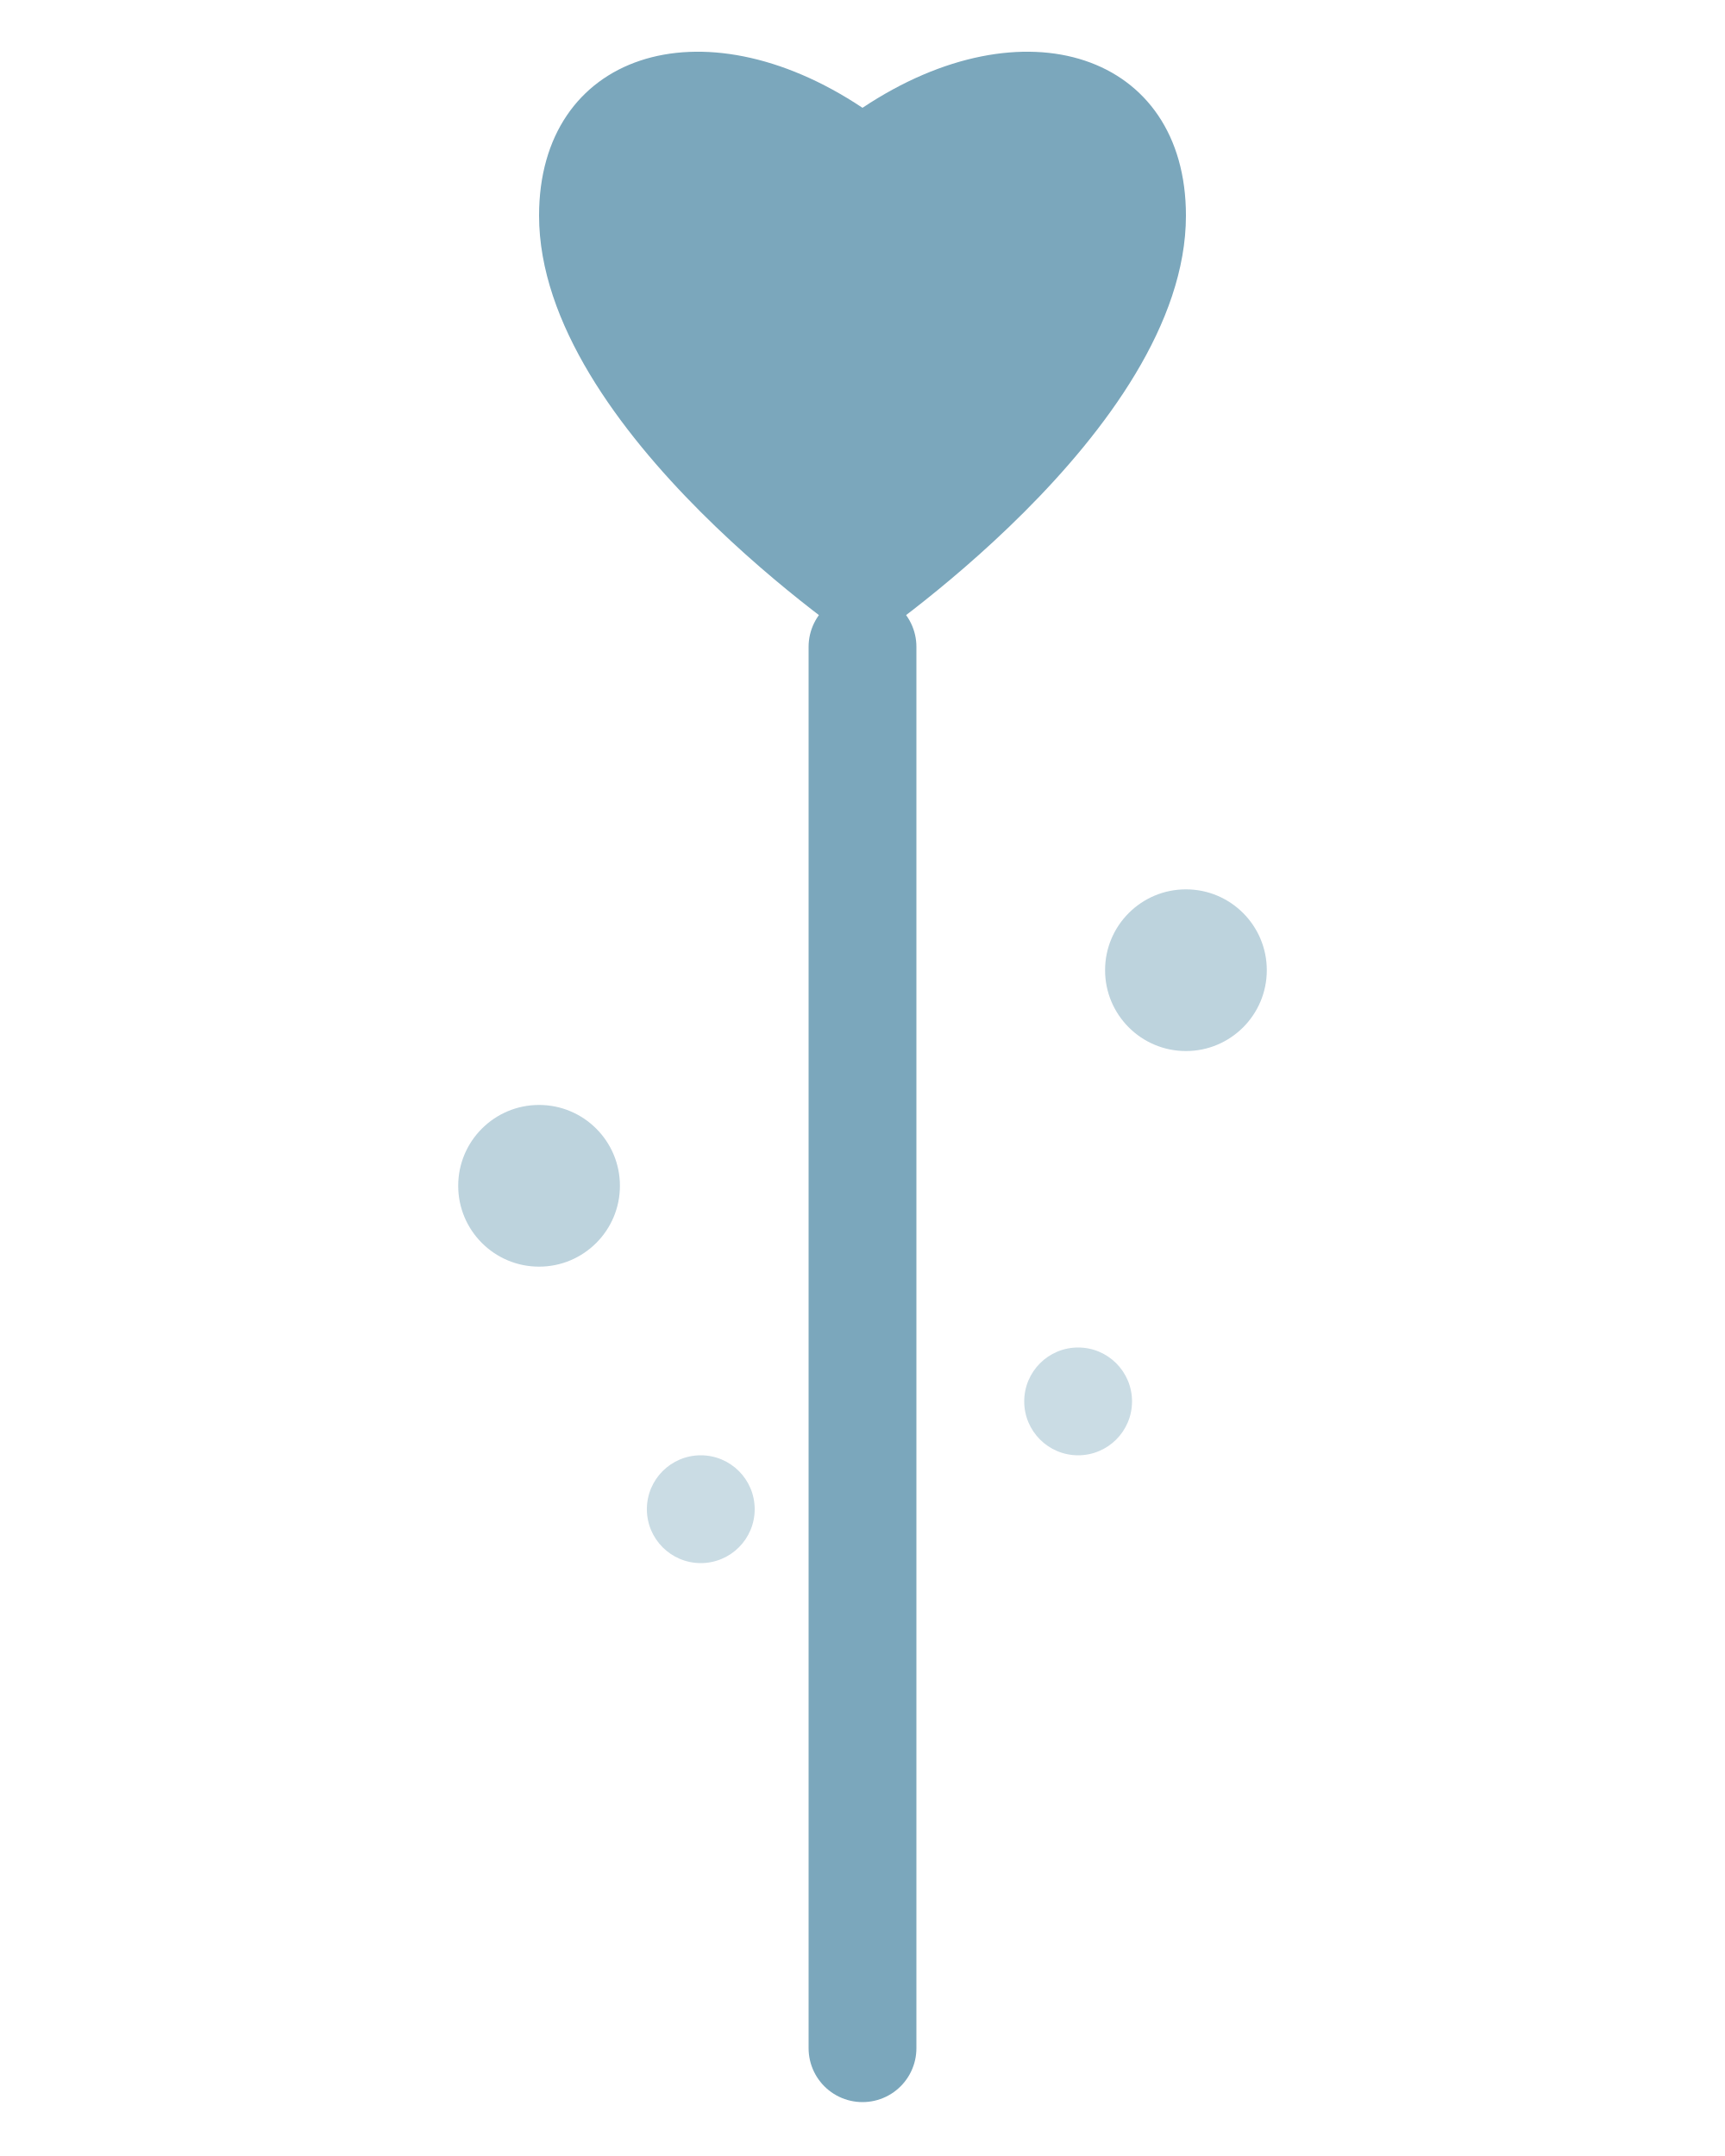
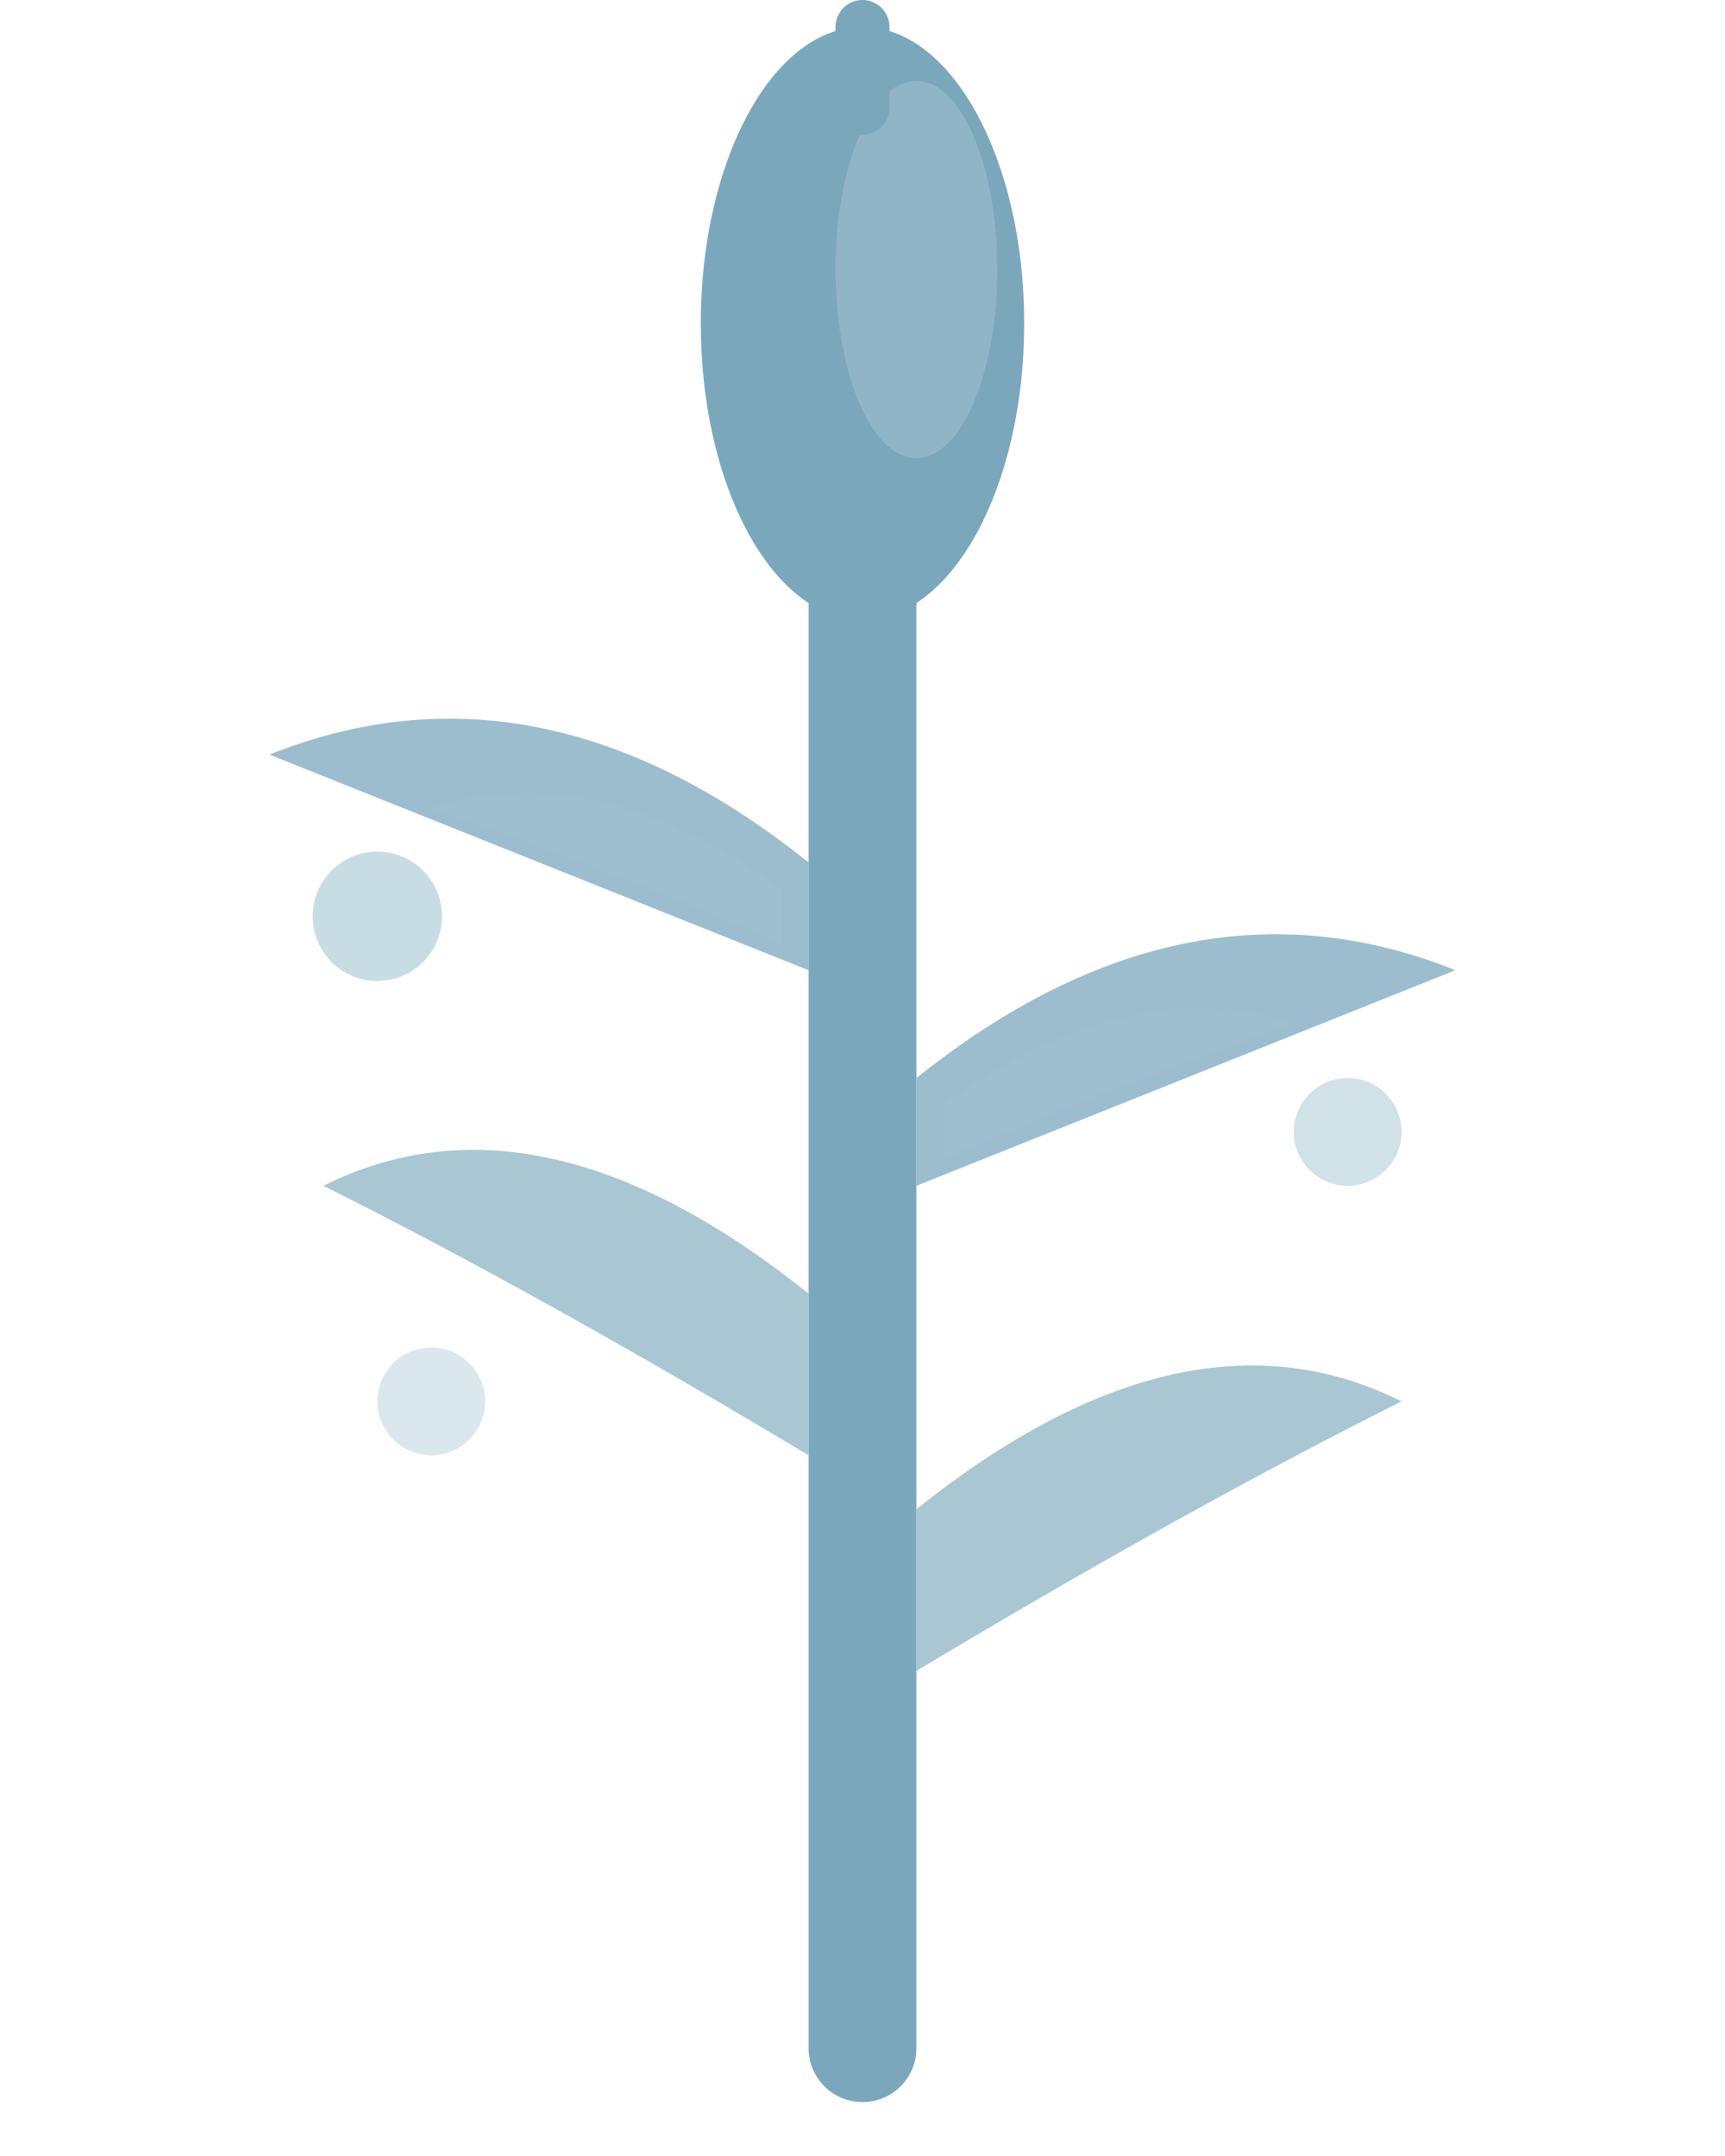
<svg xmlns="http://www.w3.org/2000/svg" width="32" height="40" viewBox="0 0 32 40" fill="none">
-   <path d="M16 38V12" stroke="#7BA7BC" stroke-width="2" stroke-linecap="round" />
-   <path d="M16 12C16 12 10 8 10 4C10 1 13 0 16 2C19 0 22 1 22 4C22 8 16 12 16 12Z" fill="#7BA7BC" />
-   <circle cx="10" cy="22" r="1.5" fill="#7BA7BC" opacity="0.5" />
-   <circle cx="22" cy="18" r="1.5" fill="#7BA7BC" opacity="0.5" />
-   <circle cx="13" cy="28" r="1" fill="#7BA7BC" opacity="0.4" />
-   <circle cx="20" cy="26" r="1" fill="#7BA7BC" opacity="0.4" />
+   <path d="M16 38V10" stroke="#7BA7BC" stroke-width="2" stroke-linecap="round" />
+   <ellipse cx="16" cy="6" rx="3" ry="5.5" fill="#7BA7BC" />
+   <ellipse cx="17" cy="5" rx="1.5" ry="3.5" fill="#A3C4D2" opacity="0.5" />
+   <path d="M16 0.5V2" stroke="#7BA7BC" stroke-width="1" stroke-linecap="round" />
+   <path d="M15 16Q10 12 5 14Q10 16 15 18Z" fill="#7BA7BC" opacity="0.75" />
+   <path d="M15 24Q10 20 6 22Q10 24 15 27Z" fill="#7BA7BC" opacity="0.65" />
+   <path d="M17 20Q22 16 27 18Q22 20 17 22Z" fill="#7BA7BC" opacity="0.75" />
+   <path d="M17 28Q22 24 26 26Q22 28 17 31Z" fill="#7BA7BC" opacity="0.65" />
+   <path d="M14.5 16.5Q11 14 8 15Q11 16 14.5 17.5Z" fill="#A3C4D2" opacity="0.4" />
+   <path d="M17.5 20.5Q21 18 24 19Q21 20 17.5 21.5Z" fill="#A3C4D2" opacity="0.4" />
+   <circle cx="7" cy="17" r="1.2" fill="#A3C4D2" opacity="0.6" />
+   <circle cx="25" cy="21" r="1" fill="#A3C4D2" opacity="0.5" />
+   <circle cx="8" cy="26" r="1" fill="#A3C4D2" opacity="0.4" />
</svg>
